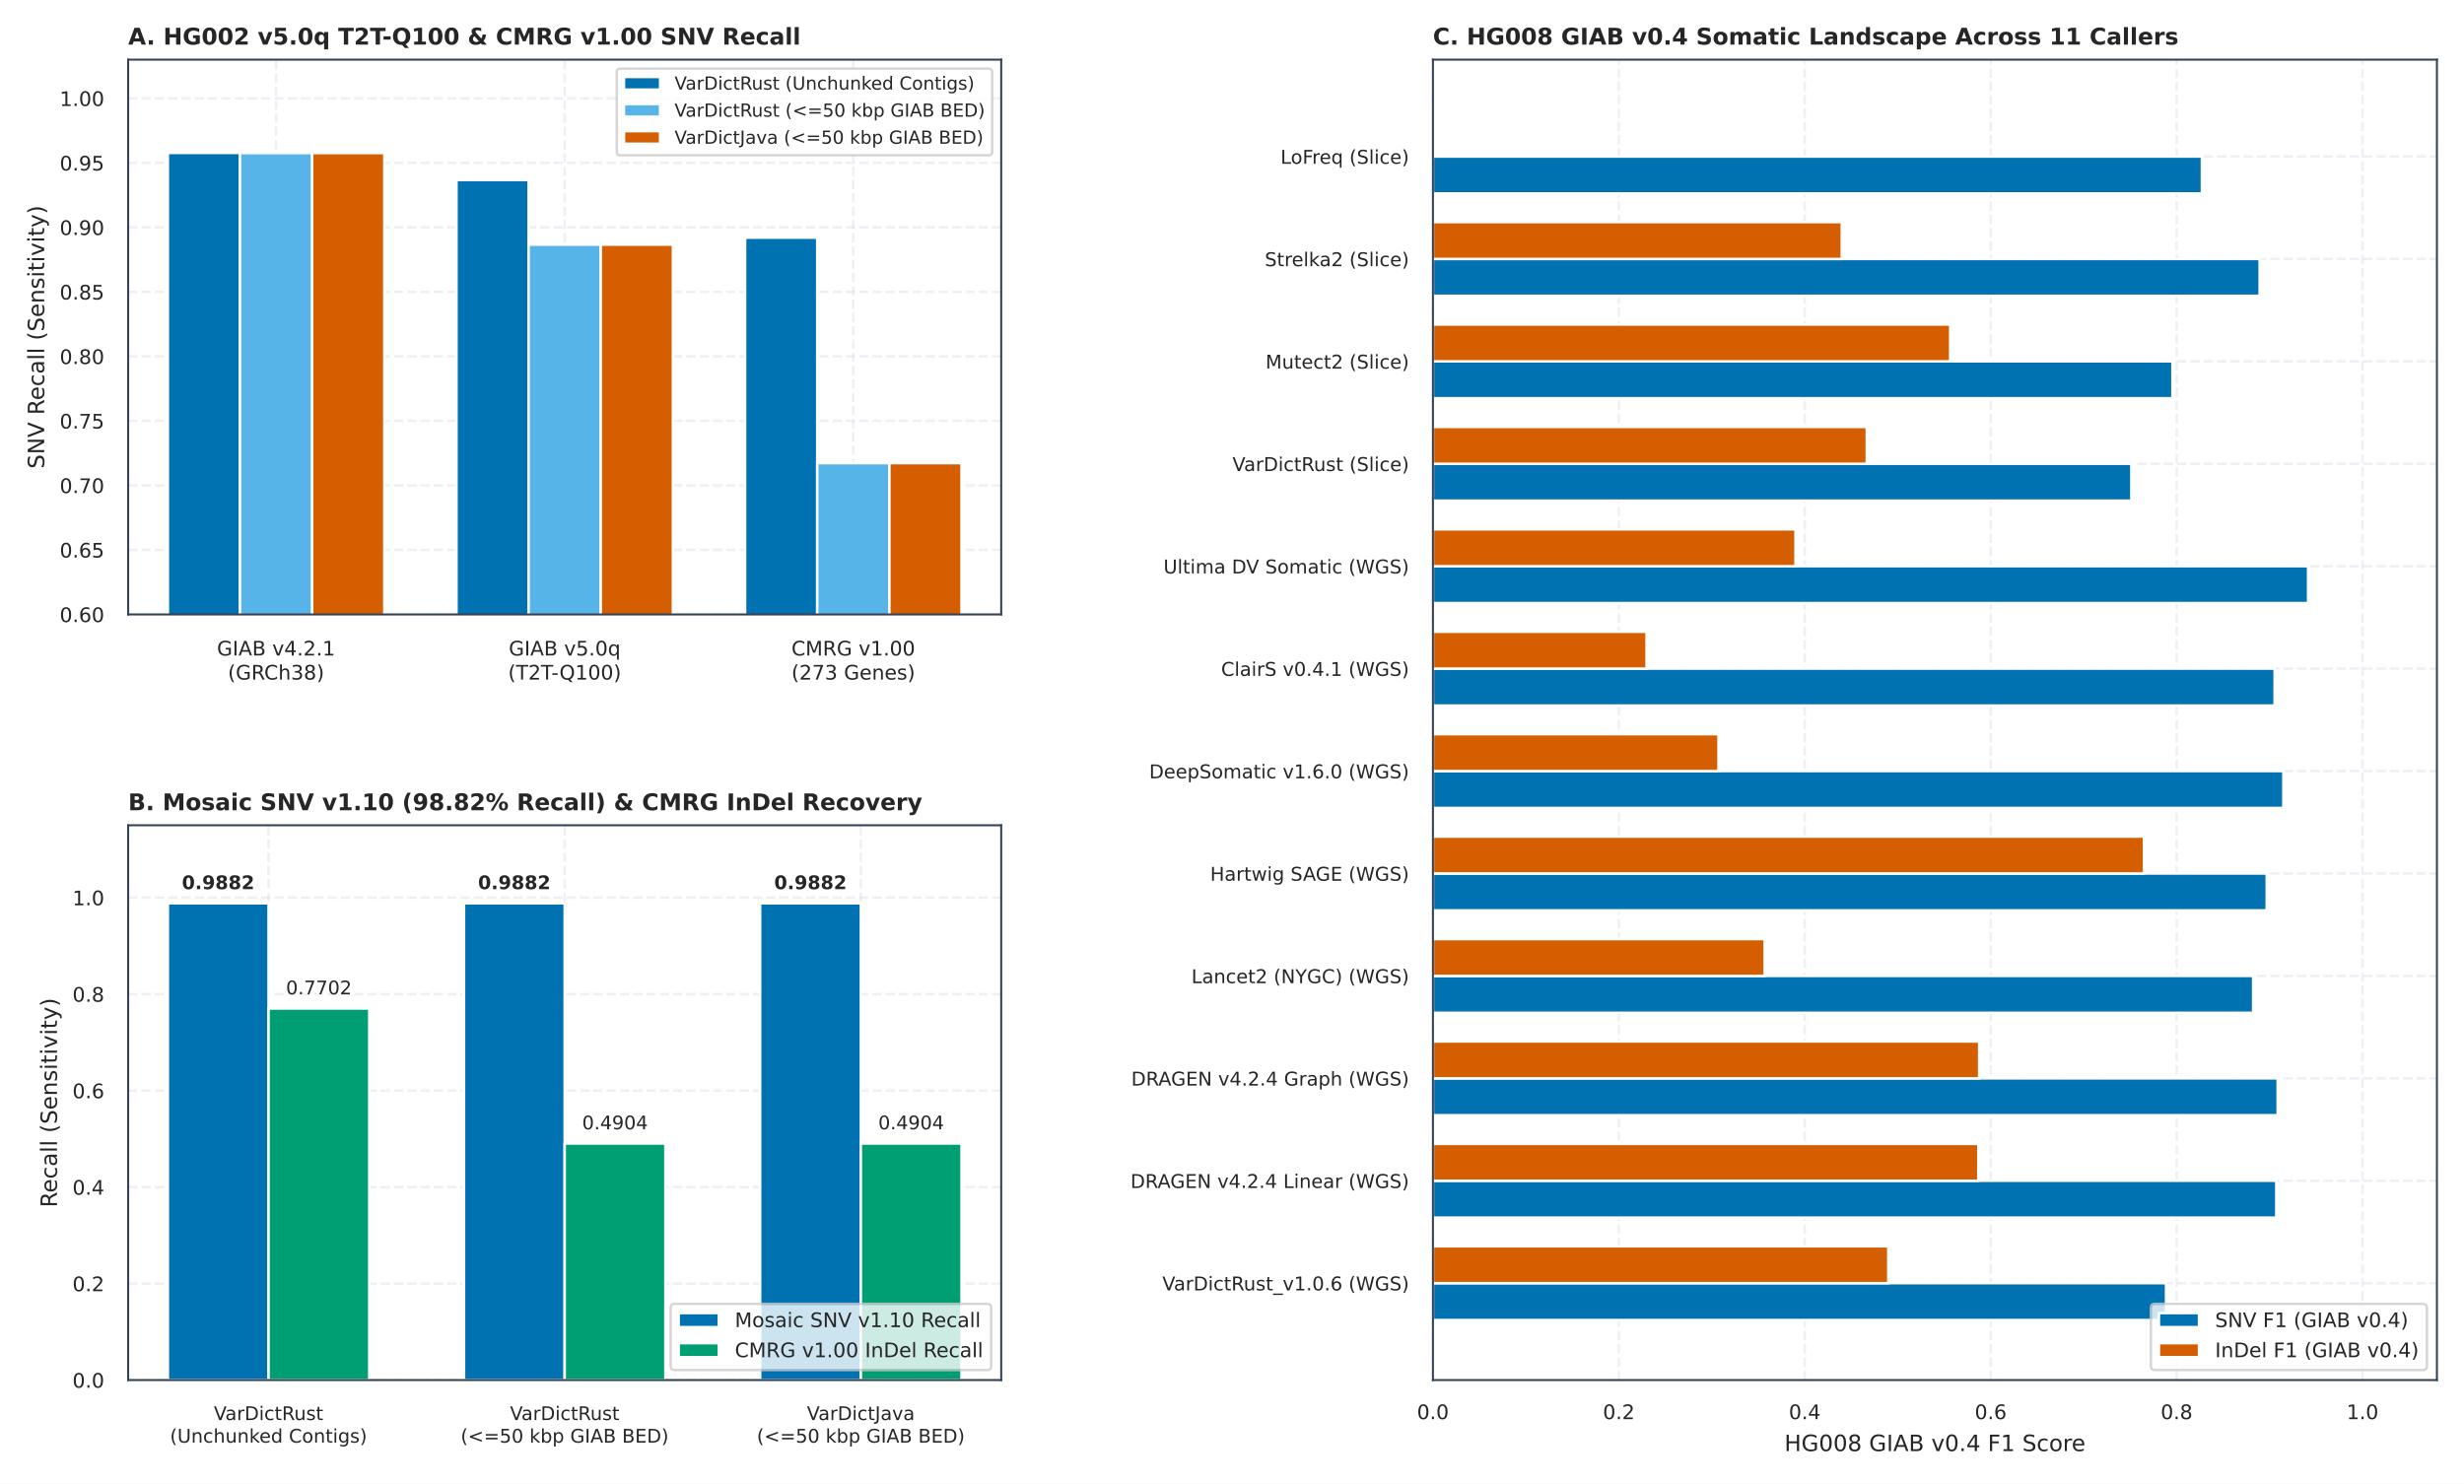
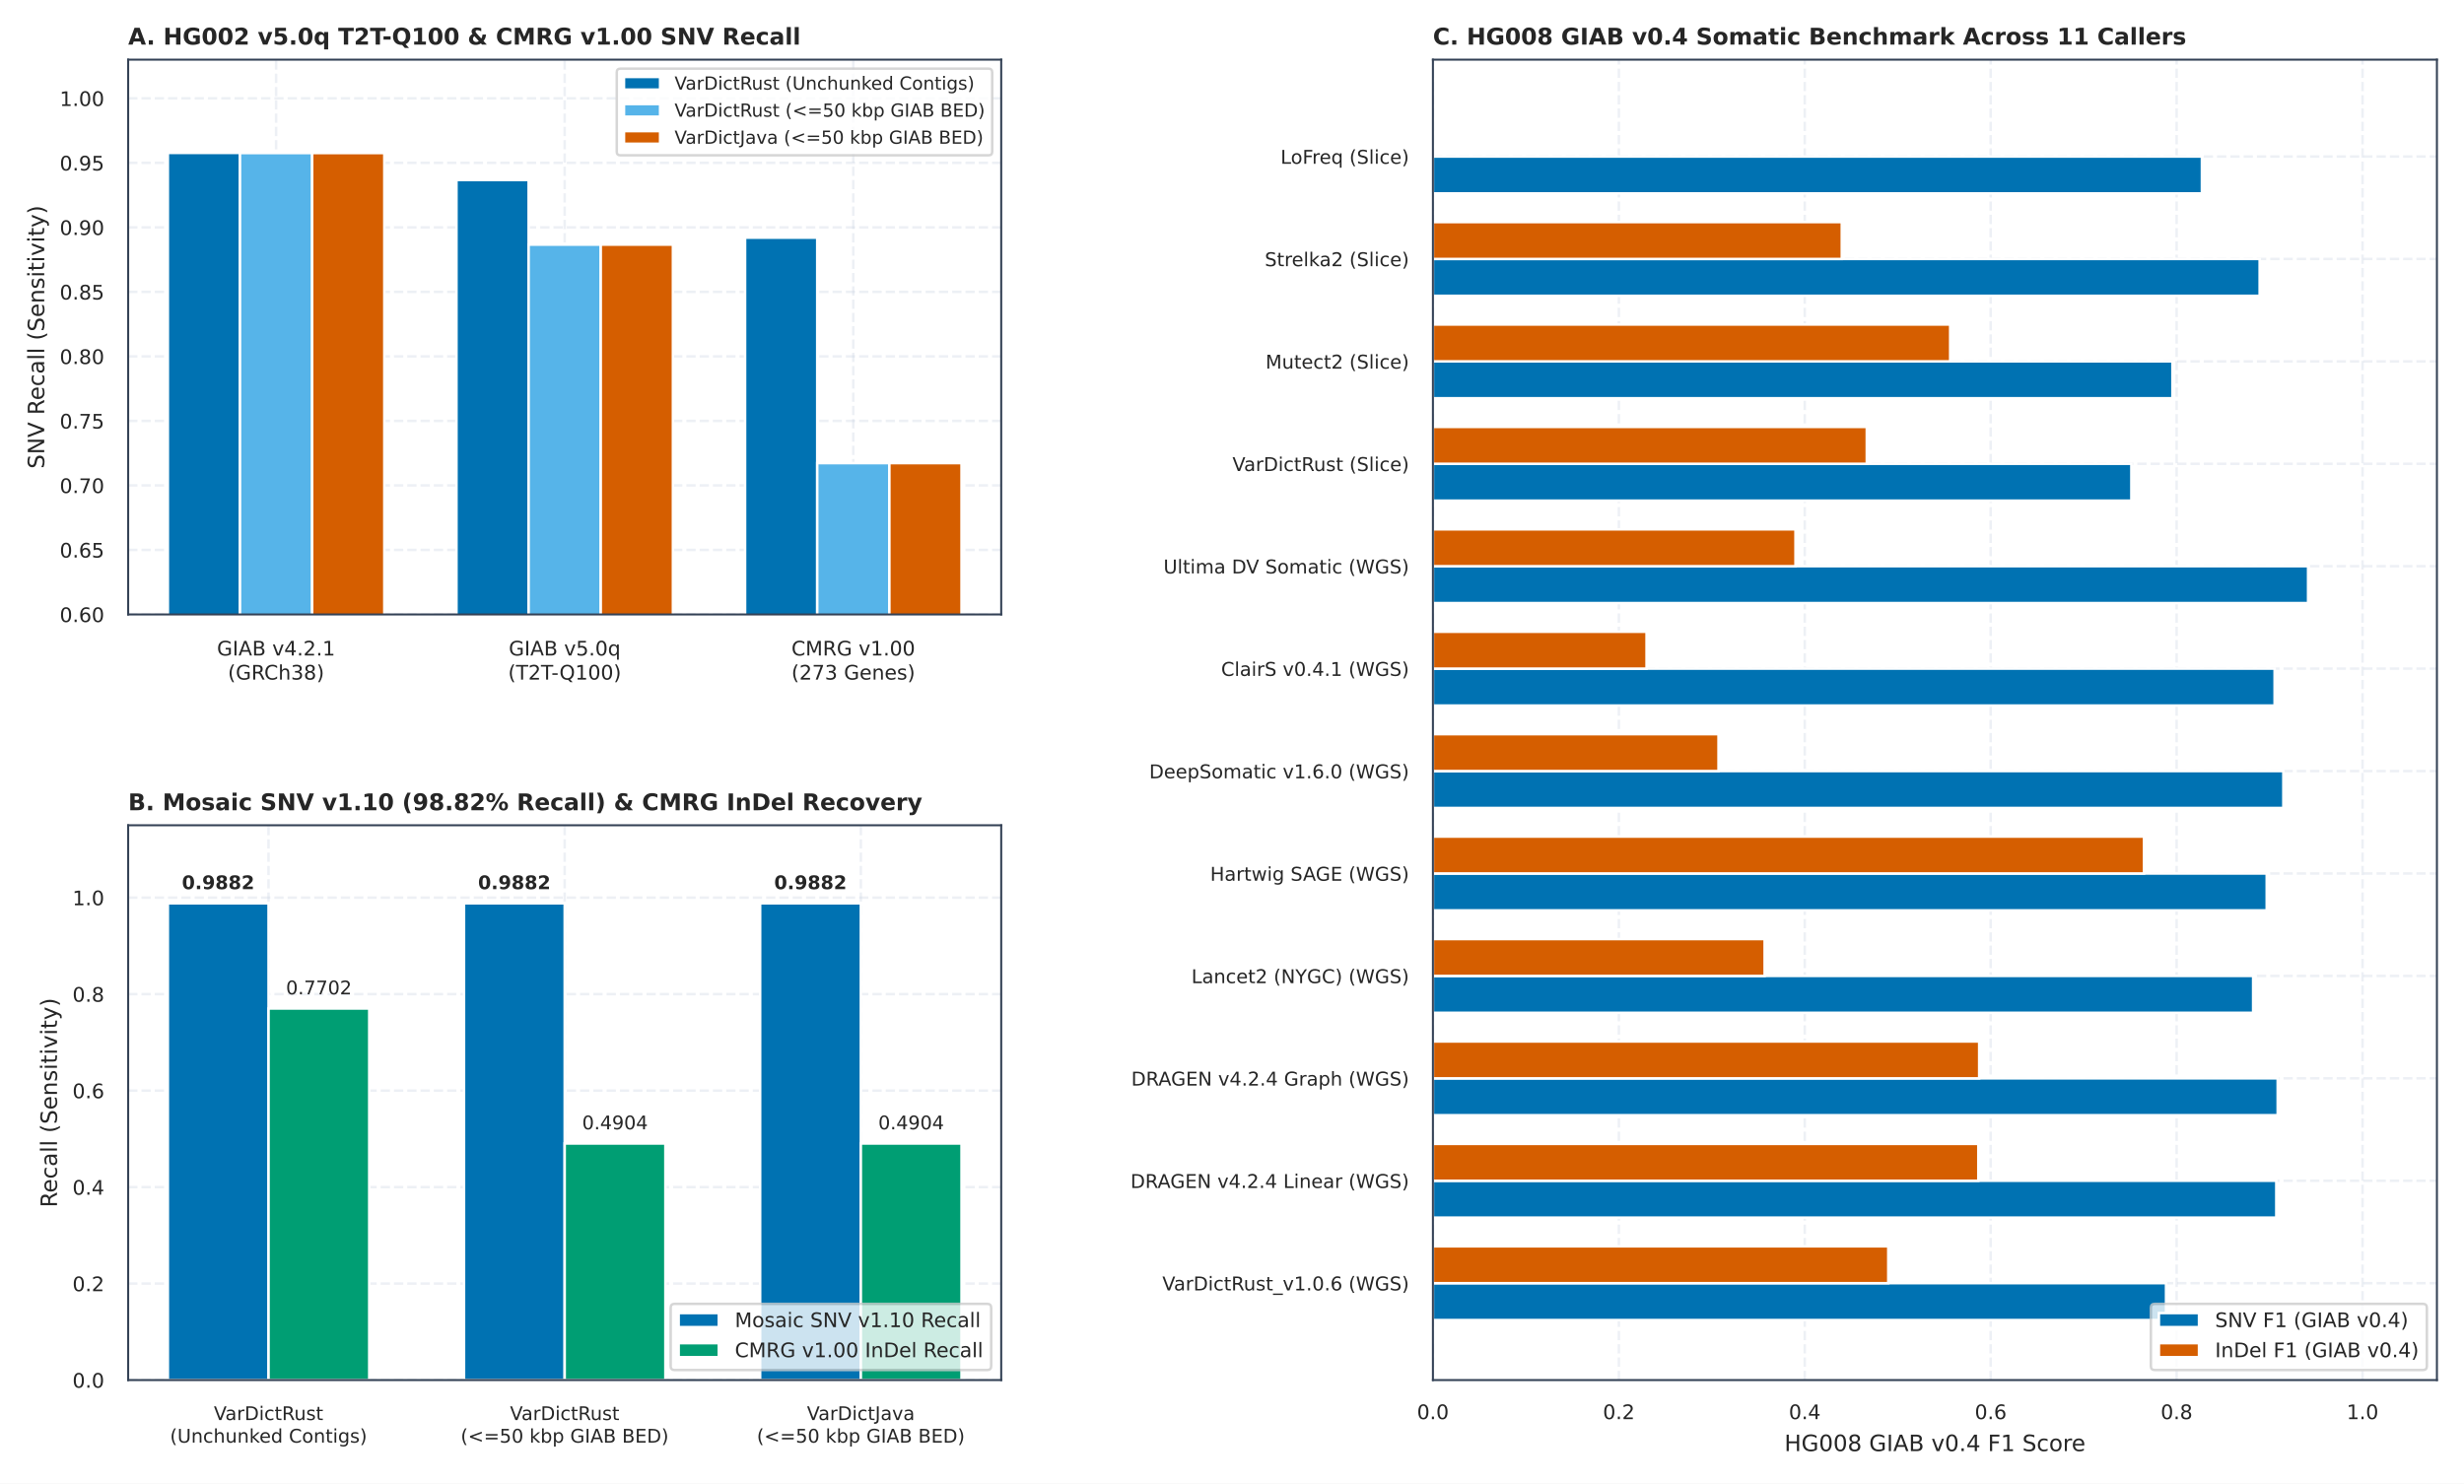
<svg xmlns="http://www.w3.org/2000/svg" width="982.613pt" height="591.771pt" viewBox="0 0 982.613 591.771" version="1.1">
  <defs>
    <style type="text/css">*{stroke-linejoin: round; stroke-linecap: butt}</style>
  </defs>
  <g id="figure_1">
    <g id="patch_1">
      <path d="M 0 591.771  L 982.613 591.771  L 982.613 0  L 0 0  z " style="fill: #ffffff" />
    </g>
    <g id="axes_1">
      <g id="patch_2">
        <path d="M 51.113 245.085  L 399.27 245.085  L 399.27 23.791  L 51.113 23.791  z " style="fill: #ffffff" />
      </g>
      <g id="matplotlib.axis_1">
        <g id="xtick_1">
          <g id="line2d_1">
            <path d="M 110.098 245.085  L 110.098 23.791  " clip-path="url(#p61557fc0b4)" style="fill: none; stroke-dasharray: 3.7,1.6; stroke-dashoffset: 0; stroke: #cbd5e1; stroke-opacity: 0.35" />
          </g>
          <g id="text_1">
            <text style="font-size: 8px; font-family: 'DejaVu Sans'; fill: #262626" transform="translate(86.52215 261.4636)">GIAB v4.2.1</text>
            <text style="font-size: 8px; font-family: 'DejaVu Sans'; fill: #262626" transform="translate(90.87965 271.0658)">(GRCh38)</text>
          </g>
        </g>
        <g id="xtick_2">
          <g id="line2d_2">
            <path d="M 225.191 245.085  L 225.191 23.791  " clip-path="url(#p61557fc0b4)" style="fill: none; stroke-dasharray: 3.7,1.6; stroke-dashoffset: 0; stroke: #cbd5e1; stroke-opacity: 0.35" />
          </g>
          <g id="text_2">
            <text style="font-size: 8px; font-family: 'DejaVu Sans'; fill: #262626" transform="translate(202.8921 261.4636)">GIAB v5.0q</text>
            <text style="font-size: 8px; font-family: 'DejaVu Sans'; fill: #262626" transform="translate(202.6327 271.0651)">(T2T-Q100)</text>
          </g>
        </g>
        <g id="xtick_3">
          <g id="line2d_3">
            <path d="M 340.285 245.085  L 340.285 23.791  " clip-path="url(#p61557fc0b4)" style="fill: none; stroke-dasharray: 3.7,1.6; stroke-dashoffset: 0; stroke: #cbd5e1; stroke-opacity: 0.35" />
          </g>
          <g id="text_3">
            <text style="font-size: 8px; font-family: 'DejaVu Sans'; fill: #262626" transform="translate(315.6164 261.4636)">CMRG v1.00</text>
            <text style="font-size: 8px; font-family: 'DejaVu Sans'; fill: #262626" transform="translate(315.6164 271.0651)">(273 Genes)</text>
          </g>
        </g>
      </g>
      <g id="matplotlib.axis_2">
        <g id="ytick_1">
          <g id="line2d_4">
            <path d="M 51.113 245.085  L 399.27 245.085  " clip-path="url(#p61557fc0b4)" style="fill: none; stroke-dasharray: 3.7,1.6; stroke-dashoffset: 0; stroke: #cbd5e1; stroke-opacity: 0.35" />
          </g>
          <g id="text_4">
            <text style="font-size: 8px; font-family: 'DejaVu Sans'; text-anchor: end; fill: #262626" x="41.613" y="248.124" transform="rotate(-0 41.6132 248.1237)">0.60</text>
          </g>
        </g>
        <g id="ytick_2">
          <g id="line2d_5">
            <path d="M 51.113 219.353  L 399.27 219.353  " clip-path="url(#p61557fc0b4)" style="fill: none; stroke-dasharray: 3.7,1.6; stroke-dashoffset: 0; stroke: #cbd5e1; stroke-opacity: 0.35" />
          </g>
          <g id="text_5">
            <text style="font-size: 8px; font-family: 'DejaVu Sans'; text-anchor: end; fill: #262626" x="41.613" y="222.392" transform="rotate(-0 41.6132 222.3919)">0.65</text>
          </g>
        </g>
        <g id="ytick_3">
          <g id="line2d_6">
            <path d="M 51.113 193.621  L 399.27 193.621  " clip-path="url(#p61557fc0b4)" style="fill: none; stroke-dasharray: 3.7,1.6; stroke-dashoffset: 0; stroke: #cbd5e1; stroke-opacity: 0.35" />
          </g>
          <g id="text_6">
            <text style="font-size: 8px; font-family: 'DejaVu Sans'; text-anchor: end; fill: #262626" x="41.613" y="196.66" transform="rotate(-0 41.6132 196.66)">0.70</text>
          </g>
        </g>
        <g id="ytick_4">
          <g id="line2d_7">
            <path d="M 51.113 167.889  L 399.27 167.889  " clip-path="url(#p61557fc0b4)" style="fill: none; stroke-dasharray: 3.7,1.6; stroke-dashoffset: 0; stroke: #cbd5e1; stroke-opacity: 0.35" />
          </g>
          <g id="text_7">
            <text style="font-size: 8px; font-family: 'DejaVu Sans'; text-anchor: end; fill: #262626" x="41.613" y="170.928" transform="rotate(-0 41.6132 170.9281)">0.75</text>
          </g>
        </g>
        <g id="ytick_5">
          <g id="line2d_8">
            <path d="M 51.113 142.157  L 399.27 142.157  " clip-path="url(#p61557fc0b4)" style="fill: none; stroke-dasharray: 3.7,1.6; stroke-dashoffset: 0; stroke: #cbd5e1; stroke-opacity: 0.35" />
          </g>
          <g id="text_8">
            <text style="font-size: 8px; font-family: 'DejaVu Sans'; text-anchor: end; fill: #262626" x="41.613" y="145.196" transform="rotate(-0 41.6132 145.1962)">0.80</text>
          </g>
        </g>
        <g id="ytick_6">
          <g id="line2d_9">
            <path d="M 51.113 116.425  L 399.27 116.425  " clip-path="url(#p61557fc0b4)" style="fill: none; stroke-dasharray: 3.7,1.6; stroke-dashoffset: 0; stroke: #cbd5e1; stroke-opacity: 0.35" />
          </g>
          <g id="text_9">
            <text style="font-size: 8px; font-family: 'DejaVu Sans'; text-anchor: end; fill: #262626" x="41.613" y="119.464" transform="rotate(-0 41.6132 119.4644)">0.85</text>
          </g>
        </g>
        <g id="ytick_7">
          <g id="line2d_10">
            <path d="M 51.113 90.693  L 399.27 90.693  " clip-path="url(#p61557fc0b4)" style="fill: none; stroke-dasharray: 3.7,1.6; stroke-dashoffset: 0; stroke: #cbd5e1; stroke-opacity: 0.35" />
          </g>
          <g id="text_10">
            <text style="font-size: 8px; font-family: 'DejaVu Sans'; text-anchor: end; fill: #262626" x="41.613" y="93.732" transform="rotate(-0 41.6132 93.7325)">0.90</text>
          </g>
        </g>
        <g id="ytick_8">
          <g id="line2d_11">
            <path d="M 51.113 64.962  L 399.27 64.962  " clip-path="url(#p61557fc0b4)" style="fill: none; stroke-dasharray: 3.7,1.6; stroke-dashoffset: 0; stroke: #cbd5e1; stroke-opacity: 0.35" />
          </g>
          <g id="text_11">
            <text style="font-size: 8px; font-family: 'DejaVu Sans'; text-anchor: end; fill: #262626" x="41.613" y="68.001" transform="rotate(-0 41.6132 68.00062)">0.95</text>
          </g>
        </g>
        <g id="ytick_9">
          <g id="line2d_12">
            <path d="M 51.113 39.23  L 399.27 39.23  " clip-path="url(#p61557fc0b4)" style="fill: none; stroke-dasharray: 3.7,1.6; stroke-dashoffset: 0; stroke: #cbd5e1; stroke-opacity: 0.35" />
          </g>
          <g id="text_12">
            <text style="font-size: 8px; font-family: 'DejaVu Sans'; text-anchor: end; fill: #262626" x="41.613" y="42.269" transform="rotate(-0 41.6132 42.26875)">1.00</text>
          </g>
        </g>
        <g id="text_13">
          <text style="font-size: 9px; font-family: 'DejaVu Sans'; text-anchor: middle; fill: #262626" x="17.639" y="134.438" transform="rotate(-90 17.63859 134.4376)">SNV Recall (Sensitivity)</text>
        </g>
      </g>
      <g id="patch_3">
        <path d="M 66.939 553.867  L 95.712 553.867  L 95.712 60.999  L 66.939 60.999  z " clip-path="url(#p61557fc0b4)" style="fill: #0072b2; stroke: #ffffff; stroke-linejoin: miter" />
      </g>
      <g id="patch_4">
        <path d="M 182.032 553.867  L 210.805 553.867  L 210.805 71.806  L 182.032 71.806  z " clip-path="url(#p61557fc0b4)" style="fill: #0072b2; stroke: #ffffff; stroke-linejoin: miter" />
      </g>
      <g id="patch_5">
        <path d="M 297.125 553.867  L 325.898 553.867  L 325.898 94.811  L 297.125 94.811  z " clip-path="url(#p61557fc0b4)" style="fill: #0072b2; stroke: #ffffff; stroke-linejoin: miter" />
      </g>
      <g id="patch_6">
        <path d="M 95.712 553.867  L 124.485 553.867  L 124.485 61.05  L 95.712 61.05  z " clip-path="url(#p61557fc0b4)" style="fill: #56b4e9; stroke: #ffffff; stroke-linejoin: miter" />
      </g>
      <g id="patch_7">
        <path d="M 210.805 553.867  L 239.578 553.867  L 239.578 97.59  L 210.805 97.59  z " clip-path="url(#p61557fc0b4)" style="fill: #56b4e9; stroke: #ffffff; stroke-linejoin: miter" />
      </g>
      <g id="patch_8">
        <path d="M 325.898 553.867  L 354.671 553.867  L 354.671 184.718  L 325.898 184.718  z " clip-path="url(#p61557fc0b4)" style="fill: #56b4e9; stroke: #ffffff; stroke-linejoin: miter" />
      </g>
      <g id="patch_9">
        <path d="M 124.485 553.867  L 153.258 553.867  L 153.258 61.05  L 124.485 61.05  z " clip-path="url(#p61557fc0b4)" style="fill: #d55e00; stroke: #ffffff; stroke-linejoin: miter" />
      </g>
      <g id="patch_10">
        <path d="M 239.578 553.867  L 268.351 553.867  L 268.351 97.59  L 239.578 97.59  z " clip-path="url(#p61557fc0b4)" style="fill: #d55e00; stroke: #ffffff; stroke-linejoin: miter" />
      </g>
      <g id="patch_11">
        <path d="M 354.671 553.867  L 383.444 553.867  L 383.444 184.718  L 354.671 184.718  z " clip-path="url(#p61557fc0b4)" style="fill: #d55e00; stroke: #ffffff; stroke-linejoin: miter" />
      </g>
      <g id="patch_12">
        <path d="M 51.113 245.085  L 51.113 23.791  " style="fill: none; stroke: #334155; stroke-width: 0.8; stroke-linejoin: miter; stroke-linecap: square" />
      </g>
      <g id="patch_13">
        <path d="M 399.27 245.085  L 399.27 23.791  " style="fill: none; stroke: #334155; stroke-width: 0.8; stroke-linejoin: miter; stroke-linecap: square" />
      </g>
      <g id="patch_14">
        <path d="M 51.113 245.085  L 399.27 245.085  " style="fill: none; stroke: #334155; stroke-width: 0.8; stroke-linejoin: miter; stroke-linecap: square" />
      </g>
      <g id="patch_15">
        <path d="M 51.113 23.791  L 399.27 23.791  " style="fill: none; stroke: #334155; stroke-width: 0.8; stroke-linejoin: miter; stroke-linecap: square" />
      </g>
      <g id="text_14">
        <text style="font-weight: 700; font-size: 9.2px; font-family: 'DejaVu Sans'; text-anchor: start; fill: #262626" x="51.113" y="17.791" transform="rotate(-0 51.1132 17.79056)">A. HG002 v5.0q T2T-Q100 &amp; CMRG v1.00 SNV Recall</text>
      </g>
      <g id="legend_1">
        <g id="patch_16">
          <path d="M 247.397 61.952  L 394.23 61.952  Q 395.67 61.952 395.67 60.512  L 395.67 28.831  Q 395.67 27.391 394.23 27.391  L 247.397 27.391  Q 245.957 27.391 245.957 28.831  L 245.957 60.512  Q 245.957 61.952 247.397 61.952  z " style="fill: #ffffff; opacity: 0.8; stroke: #cccccc; stroke-linejoin: miter" />
        </g>
        <g id="patch_17">
          <path d="M 248.837 35.741  L 263.237 35.741  L 263.237 30.701  L 248.837 30.701  z " style="fill: #0072b2; stroke: #ffffff; stroke-linejoin: miter" />
        </g>
        <g id="text_15">
          <text style="font-size: 7.2px; font-family: 'DejaVu Sans'; text-anchor: start; fill: #262626" x="268.997" y="35.741" transform="rotate(-0 268.997 35.74144)">VarDictRust (Unchunked Contigs)</text>
        </g>
        <g id="patch_18">
          <path d="M 248.837 46.542  L 263.237 46.542  L 263.237 41.502  L 248.837 41.502  z " style="fill: #56b4e9; stroke: #ffffff; stroke-linejoin: miter" />
        </g>
        <g id="text_16">
          <text style="font-size: 7.2px; font-family: 'DejaVu Sans'; text-anchor: start; fill: #262626" x="268.997" y="46.542" transform="rotate(-0 268.997 46.542)">VarDictRust (&lt;=50 kbp GIAB BED)</text>
        </g>
        <g id="patch_19">
          <path d="M 248.837 57.343  L 263.237 57.343  L 263.237 52.303  L 248.837 52.303  z " style="fill: #d55e00; stroke: #ffffff; stroke-linejoin: miter" />
        </g>
        <g id="text_17">
          <text style="font-size: 7.2px; font-family: 'DejaVu Sans'; text-anchor: start; fill: #262626" x="268.997" y="57.343" transform="rotate(-0 268.997 57.34256)">VarDictJava (&lt;=50 kbp GIAB BED)</text>
        </g>
      </g>
    </g>
    <g id="axes_2">
      <g id="patch_20">
        <path d="M 51.113 550.471  L 399.27 550.471  L 399.27 329.176  L 51.113 329.176  z " style="fill: #ffffff" />
      </g>
      <g id="matplotlib.axis_3">
        <g id="xtick_4">
          <g id="line2d_13">
            <path d="M 107.092 550.471  L 107.092 329.176  " clip-path="url(#p5548096364)" style="fill: none; stroke-dasharray: 3.7,1.6; stroke-dashoffset: 0; stroke: #cbd5e1; stroke-opacity: 0.35" />
          </g>
          <g id="text_18">
            <text style="font-size: 7.5px; font-family: 'DejaVu Sans'; fill: #262626" transform="translate(85.27955 566.4201)">VarDictRust</text>
            <text style="font-size: 7.5px; font-family: 'DejaVu Sans'; fill: #262626" transform="translate(67.79986 575.4222)">(Unchunked Contigs)</text>
          </g>
        </g>
        <g id="xtick_5">
          <g id="line2d_14">
            <path d="M 225.191 550.471  L 225.191 329.176  " clip-path="url(#p5548096364)" style="fill: none; stroke-dasharray: 3.7,1.6; stroke-dashoffset: 0; stroke: #cbd5e1; stroke-opacity: 0.35" />
          </g>
          <g id="text_19">
            <text style="font-size: 7.5px; font-family: 'DejaVu Sans'; fill: #262626" transform="translate(203.3788 566.4201)">VarDictRust</text>
            <text style="font-size: 7.5px; font-family: 'DejaVu Sans'; fill: #262626" transform="translate(183.7206 575.4222)">(&lt;=50 kbp GIAB BED)</text>
          </g>
        </g>
        <g id="xtick_6">
          <g id="line2d_15">
            <path d="M 343.291 550.471  L 343.291 329.176  " clip-path="url(#p5548096364)" style="fill: none; stroke-dasharray: 3.7,1.6; stroke-dashoffset: 0; stroke: #cbd5e1; stroke-opacity: 0.35" />
          </g>
          <g id="text_20">
            <text style="font-size: 7.5px; font-family: 'DejaVu Sans'; fill: #262626" transform="translate(321.7938 566.4201)">VarDictJava</text>
            <text style="font-size: 7.5px; font-family: 'DejaVu Sans'; fill: #262626" transform="translate(301.8198 575.4222)">(&lt;=50 kbp GIAB BED)</text>
          </g>
        </g>
      </g>
      <g id="matplotlib.axis_4">
        <g id="ytick_10">
          <g id="line2d_16">
            <path d="M 51.113 550.471  L 399.27 550.471  " clip-path="url(#p5548096364)" style="fill: none; stroke-dasharray: 3.7,1.6; stroke-dashoffset: 0; stroke: #cbd5e1; stroke-opacity: 0.35" />
          </g>
          <g id="text_21">
            <text style="font-size: 8px; font-family: 'DejaVu Sans'; text-anchor: end; fill: #262626" x="41.613" y="553.51" transform="rotate(-0 41.6132 553.5096)">0.0</text>
          </g>
        </g>
        <g id="ytick_11">
          <g id="line2d_17">
            <path d="M 51.113 511.985  L 399.27 511.985  " clip-path="url(#p5548096364)" style="fill: none; stroke-dasharray: 3.7,1.6; stroke-dashoffset: 0; stroke: #cbd5e1; stroke-opacity: 0.35" />
          </g>
          <g id="text_22">
            <text style="font-size: 8px; font-family: 'DejaVu Sans'; text-anchor: end; fill: #262626" x="41.613" y="515.024" transform="rotate(-0 41.6132 515.0237)">0.2</text>
          </g>
        </g>
        <g id="ytick_12">
          <g id="line2d_18">
            <path d="M 51.113 473.499  L 399.27 473.499  " clip-path="url(#p5548096364)" style="fill: none; stroke-dasharray: 3.7,1.6; stroke-dashoffset: 0; stroke: #cbd5e1; stroke-opacity: 0.35" />
          </g>
          <g id="text_23">
            <text style="font-size: 8px; font-family: 'DejaVu Sans'; text-anchor: end; fill: #262626" x="41.613" y="476.538" transform="rotate(-0 41.6132 476.5378)">0.4</text>
          </g>
        </g>
        <g id="ytick_13">
          <g id="line2d_19">
            <path d="M 51.113 435.013  L 399.27 435.013  " clip-path="url(#p5548096364)" style="fill: none; stroke-dasharray: 3.7,1.6; stroke-dashoffset: 0; stroke: #cbd5e1; stroke-opacity: 0.35" />
          </g>
          <g id="text_24">
            <text style="font-size: 8px; font-family: 'DejaVu Sans'; text-anchor: end; fill: #262626" x="41.613" y="438.052" transform="rotate(-0 41.6132 438.0518)">0.6</text>
          </g>
        </g>
        <g id="ytick_14">
          <g id="line2d_20">
            <path d="M 51.113 396.527  L 399.27 396.527  " clip-path="url(#p5548096364)" style="fill: none; stroke-dasharray: 3.7,1.6; stroke-dashoffset: 0; stroke: #cbd5e1; stroke-opacity: 0.35" />
          </g>
          <g id="text_25">
            <text style="font-size: 8px; font-family: 'DejaVu Sans'; text-anchor: end; fill: #262626" x="41.613" y="399.566" transform="rotate(-0 41.6132 399.5659)">0.8</text>
          </g>
        </g>
        <g id="ytick_15">
          <g id="line2d_21">
            <path d="M 51.113 358.041  L 399.27 358.041  " clip-path="url(#p5548096364)" style="fill: none; stroke-dasharray: 3.7,1.6; stroke-dashoffset: 0; stroke: #cbd5e1; stroke-opacity: 0.35" />
          </g>
          <g id="text_26">
            <text style="font-size: 8px; font-family: 'DejaVu Sans'; text-anchor: end; fill: #262626" x="41.613" y="361.08" transform="rotate(-0 41.6132 361.08)">1.0</text>
          </g>
        </g>
        <g id="text_27">
          <text style="font-size: 9px; font-family: 'DejaVu Sans'; text-anchor: middle; fill: #262626" x="22.729" y="439.824" transform="rotate(-90 22.72859 439.8235)">Recall (Sensitivity)</text>
        </g>
      </g>
      <g id="patch_21">
        <path d="M 66.939 550.471  L 107.092 550.471  L 107.092 360.312  L 66.939 360.312  z " clip-path="url(#p5548096364)" style="fill: #0072b2; stroke: #ffffff; stroke-linejoin: miter" />
      </g>
      <g id="patch_22">
        <path d="M 185.038 550.471  L 225.191 550.471  L 225.191 360.312  L 185.038 360.312  z " clip-path="url(#p5548096364)" style="fill: #0072b2; stroke: #ffffff; stroke-linejoin: miter" />
      </g>
      <g id="patch_23">
        <path d="M 303.137 550.471  L 343.291 550.471  L 343.291 360.312  L 303.137 360.312  z " clip-path="url(#p5548096364)" style="fill: #0072b2; stroke: #ffffff; stroke-linejoin: miter" />
      </g>
      <g id="patch_24">
        <path d="M 107.092 550.471  L 147.246 550.471  L 147.246 402.261  L 107.092 402.261  z " clip-path="url(#p5548096364)" style="fill: #009e73; stroke: #ffffff; stroke-linejoin: miter" />
      </g>
      <g id="patch_25">
        <path d="M 225.191 550.471  L 265.345 550.471  L 265.345 456.103  L 225.191 456.103  z " clip-path="url(#p5548096364)" style="fill: #009e73; stroke: #ffffff; stroke-linejoin: miter" />
      </g>
      <g id="patch_26">
        <path d="M 343.291 550.471  L 383.444 550.471  L 383.444 456.103  L 343.291 456.103  z " clip-path="url(#p5548096364)" style="fill: #009e73; stroke: #ffffff; stroke-linejoin: miter" />
      </g>
      <g id="patch_27">
        <path d="M 51.113 550.471  L 51.113 329.176  " style="fill: none; stroke: #334155; stroke-width: 0.8; stroke-linejoin: miter; stroke-linecap: square" />
      </g>
      <g id="patch_28">
        <path d="M 399.27 550.471  L 399.27 329.176  " style="fill: none; stroke: #334155; stroke-width: 0.8; stroke-linejoin: miter; stroke-linecap: square" />
      </g>
      <g id="patch_29">
        <path d="M 51.113 550.471  L 399.27 550.471  " style="fill: none; stroke: #334155; stroke-width: 0.8; stroke-linejoin: miter; stroke-linecap: square" />
      </g>
      <g id="patch_30">
        <path d="M 51.113 329.176  L 399.27 329.176  " style="fill: none; stroke: #334155; stroke-width: 0.8; stroke-linejoin: miter; stroke-linecap: square" />
      </g>
      <g id="text_28">
        <text style="font-weight: 700; font-size: 7.5px; font-family: 'DejaVu Sans'; text-anchor: middle; fill: #262626" x="87.015" y="354.661" transform="rotate(-0 87.01537 354.6612)">0.9882</text>
      </g>
      <g id="text_29">
        <text style="font-weight: 700; font-size: 7.5px; font-family: 'DejaVu Sans'; text-anchor: middle; fill: #262626" x="205.115" y="354.661" transform="rotate(-0 205.1146 354.6612)">0.9882</text>
      </g>
      <g id="text_30">
        <text style="font-weight: 700; font-size: 7.5px; font-family: 'DejaVu Sans'; text-anchor: middle; fill: #262626" x="323.214" y="354.661" transform="rotate(-0 323.2138 354.6612)">0.9882</text>
      </g>
      <g id="text_31">
        <text style="font-size: 7.5px; font-family: 'DejaVu Sans'; text-anchor: middle; fill: #262626" x="127.169" y="396.611" transform="rotate(-0 127.1691 396.6109)">0.7702</text>
      </g>
      <g id="text_32">
        <text style="font-size: 7.5px; font-family: 'DejaVu Sans'; text-anchor: middle; fill: #262626" x="245.268" y="450.453" transform="rotate(-0 245.2683 450.4527)">0.4904</text>
      </g>
      <g id="text_33">
        <text style="font-size: 7.5px; font-family: 'DejaVu Sans'; text-anchor: middle; fill: #262626" x="363.368" y="450.453" transform="rotate(-0 363.3676 450.4527)">0.4904</text>
      </g>
      <g id="text_34">
        <text style="font-weight: 700; font-size: 9.2px; font-family: 'DejaVu Sans'; text-anchor: start; fill: #262626" x="51.113" y="323.176" transform="rotate(-0 51.1132 323.1764)">B. Mosaic SNV v1.10 (98.82% Recall) &amp; CMRG InDel Recovery</text>
      </g>
      <g id="legend_2">
        <g id="patch_31">
          <path d="M 269.045 546.471  L 393.67 546.471  Q 395.27 546.471 395.27 544.871  L 395.27 521.669  Q 395.27 520.069 393.67 520.069  L 269.045 520.069  Q 267.445 520.069 267.445 521.669  L 267.445 544.871  Q 267.445 546.471 269.045 546.471  z " style="fill: #ffffff; opacity: 0.8; stroke: #cccccc; stroke-linejoin: miter" />
        </g>
        <g id="patch_32">
          <path d="M 270.645 529.348  L 286.645 529.348  L 286.645 523.748  L 270.645 523.748  z " style="fill: #0072b2; stroke: #ffffff; stroke-linejoin: miter" />
        </g>
        <g id="text_35">
          <text style="font-size: 8px; font-family: 'DejaVu Sans'; text-anchor: start; fill: #262626" x="293.045" y="529.348" transform="rotate(-0 293.0448 529.3481)">Mosaic SNV v1.10 Recall</text>
        </g>
        <g id="patch_33">
          <path d="M 270.645 541.349  L 286.645 541.349  L 286.645 535.749  L 270.645 535.749  z " style="fill: #009e73; stroke: #ffffff; stroke-linejoin: miter" />
        </g>
        <g id="text_36">
          <text style="font-size: 8px; font-family: 'DejaVu Sans'; text-anchor: start; fill: #262626" x="293.045" y="541.349" transform="rotate(-0 293.0448 541.3487)">CMRG v1.00 InDel Recall</text>
        </g>
      </g>
    </g>
    <g id="axes_3">
      <g id="patch_34">
        <path d="M 571.433 550.471  L 971.813 550.471  L 971.813 23.791  L 571.433 23.791  z " style="fill: #ffffff" />
      </g>
      <g id="matplotlib.axis_5">
        <g id="xtick_7">
          <g id="line2d_22">
            <path d="M 571.433 550.471  L 571.433 23.791  " clip-path="url(#p8d92a7b47f)" style="fill: none; stroke-dasharray: 3.7,1.6; stroke-dashoffset: 0; stroke: #cbd5e1; stroke-opacity: 0.35" />
          </g>
          <g id="text_37">
            <text style="font-size: 8px; font-family: 'DejaVu Sans'; text-anchor: middle; fill: #262626" x="571.433" y="566.049" transform="rotate(-0 571.4332 566.0487)">0.0</text>
          </g>
        </g>
        <g id="xtick_8">
          <g id="line2d_23">
            <path d="M 645.578 550.471  L 645.578 23.791  " clip-path="url(#p8d92a7b47f)" style="fill: none; stroke-dasharray: 3.7,1.6; stroke-dashoffset: 0; stroke: #cbd5e1; stroke-opacity: 0.35" />
          </g>
          <g id="text_38">
            <text style="font-size: 8px; font-family: 'DejaVu Sans'; text-anchor: middle; fill: #262626" x="645.578" y="566.049" transform="rotate(-0 645.5776 566.0487)">0.2</text>
          </g>
        </g>
        <g id="xtick_9">
          <g id="line2d_24">
            <path d="M 719.722 550.471  L 719.722 23.791  " clip-path="url(#p8d92a7b47f)" style="fill: none; stroke-dasharray: 3.7,1.6; stroke-dashoffset: 0; stroke: #cbd5e1; stroke-opacity: 0.35" />
          </g>
          <g id="text_39">
            <text style="font-size: 8px; font-family: 'DejaVu Sans'; text-anchor: middle; fill: #262626" x="719.722" y="566.049" transform="rotate(-0 719.7221 566.0487)">0.4</text>
          </g>
        </g>
        <g id="xtick_10">
          <g id="line2d_25">
            <path d="M 793.867 550.471  L 793.867 23.791  " clip-path="url(#p8d92a7b47f)" style="fill: none; stroke-dasharray: 3.7,1.6; stroke-dashoffset: 0; stroke: #cbd5e1; stroke-opacity: 0.35" />
          </g>
          <g id="text_40">
            <text style="font-size: 8px; font-family: 'DejaVu Sans'; text-anchor: middle; fill: #262626" x="793.867" y="566.049" transform="rotate(-0 793.8665 566.0487)">0.6</text>
          </g>
        </g>
        <g id="xtick_11">
          <g id="line2d_26">
            <path d="M 868.011 550.471  L 868.011 23.791  " clip-path="url(#p8d92a7b47f)" style="fill: none; stroke-dasharray: 3.7,1.6; stroke-dashoffset: 0; stroke: #cbd5e1; stroke-opacity: 0.35" />
          </g>
          <g id="text_41">
            <text style="font-size: 8px; font-family: 'DejaVu Sans'; text-anchor: middle; fill: #262626" x="868.011" y="566.049" transform="rotate(-0 868.011 566.0487)">0.8</text>
          </g>
        </g>
        <g id="xtick_12">
          <g id="line2d_27">
            <path d="M 942.155 550.471  L 942.155 23.791  " clip-path="url(#p8d92a7b47f)" style="fill: none; stroke-dasharray: 3.7,1.6; stroke-dashoffset: 0; stroke: #cbd5e1; stroke-opacity: 0.35" />
          </g>
          <g id="text_42">
            <text style="font-size: 8px; font-family: 'DejaVu Sans'; text-anchor: middle; fill: #262626" x="942.155" y="566.049" transform="rotate(-0 942.1554 566.0487)">1.0</text>
          </g>
        </g>
        <g id="text_43">
          <text style="font-size: 9px; font-family: 'DejaVu Sans'; text-anchor: middle; fill: #262626" x="771.623" y="578.808" transform="rotate(-0 771.6232 578.8085)">HG008 GIAB v0.4 F1 Score</text>
        </g>
      </g>
      <g id="matplotlib.axis_6">
        <g id="ytick_16">
          <g id="line2d_28">
            <path d="M 571.433 511.823  L 971.813 511.823  " clip-path="url(#p8d92a7b47f)" style="fill: none; stroke-dasharray: 3.7,1.6; stroke-dashoffset: 0; stroke: #cbd5e1; stroke-opacity: 0.35" />
          </g>
          <g id="text_44">
            <text style="font-size: 7.6px; font-family: 'DejaVu Sans'; text-anchor: end; fill: #262626" x="561.933" y="514.711" transform="rotate(-0 561.9332 514.7108)">VarDictRust_v1.0.6 (WGS)</text>
          </g>
        </g>
        <g id="ytick_17">
          <g id="line2d_29">
            <path d="M 571.433 470.97  L 971.813 470.97  " clip-path="url(#p8d92a7b47f)" style="fill: none; stroke-dasharray: 3.7,1.6; stroke-dashoffset: 0; stroke: #cbd5e1; stroke-opacity: 0.35" />
          </g>
          <g id="text_45">
            <text style="font-size: 7.6px; font-family: 'DejaVu Sans'; text-anchor: end; fill: #262626" x="561.933" y="473.858" transform="rotate(-0 561.9332 473.8576)">DRAGEN v4.2.4 Linear (WGS)</text>
          </g>
        </g>
        <g id="ytick_18">
          <g id="line2d_30">
            <path d="M 571.433 430.117  L 971.813 430.117  " clip-path="url(#p8d92a7b47f)" style="fill: none; stroke-dasharray: 3.7,1.6; stroke-dashoffset: 0; stroke: #cbd5e1; stroke-opacity: 0.35" />
          </g>
          <g id="text_46">
            <text style="font-size: 7.6px; font-family: 'DejaVu Sans'; text-anchor: end; fill: #262626" x="561.933" y="433.004" transform="rotate(-0 561.9332 433.0043)">DRAGEN v4.2.4 Graph (WGS)</text>
          </g>
        </g>
        <g id="ytick_19">
          <g id="line2d_31">
            <path d="M 571.433 389.264  L 971.813 389.264  " clip-path="url(#p8d92a7b47f)" style="fill: none; stroke-dasharray: 3.7,1.6; stroke-dashoffset: 0; stroke: #cbd5e1; stroke-opacity: 0.35" />
          </g>
          <g id="text_47">
            <text style="font-size: 7.6px; font-family: 'DejaVu Sans'; text-anchor: end; fill: #262626" x="561.933" y="392.151" transform="rotate(-0 561.9332 392.1508)">Lancet2 (NYGC) (WGS)</text>
          </g>
        </g>
        <g id="ytick_20">
          <g id="line2d_32">
            <path d="M 571.433 348.41  L 971.813 348.41  " clip-path="url(#p8d92a7b47f)" style="fill: none; stroke-dasharray: 3.7,1.6; stroke-dashoffset: 0; stroke: #cbd5e1; stroke-opacity: 0.35" />
          </g>
          <g id="text_48">
            <text style="font-size: 7.6px; font-family: 'DejaVu Sans'; text-anchor: end; fill: #262626" x="561.933" y="351.298" transform="rotate(-0 561.9332 351.2978)">Hartwig SAGE (WGS)</text>
          </g>
        </g>
        <g id="ytick_21">
          <g id="line2d_33">
            <path d="M 571.433 307.557  L 971.813 307.557  " clip-path="url(#p8d92a7b47f)" style="fill: none; stroke-dasharray: 3.7,1.6; stroke-dashoffset: 0; stroke: #cbd5e1; stroke-opacity: 0.35" />
          </g>
          <g id="text_49">
            <text style="font-size: 7.6px; font-family: 'DejaVu Sans'; text-anchor: end; fill: #262626" x="561.933" y="310.445" transform="rotate(-0 561.9332 310.4446)">DeepSomatic v1.6.0 (WGS)</text>
          </g>
        </g>
        <g id="ytick_22">
          <g id="line2d_34">
            <path d="M 571.433 266.704  L 971.813 266.704  " clip-path="url(#p8d92a7b47f)" style="fill: none; stroke-dasharray: 3.7,1.6; stroke-dashoffset: 0; stroke: #cbd5e1; stroke-opacity: 0.35" />
          </g>
          <g id="text_50">
            <text style="font-size: 7.6px; font-family: 'DejaVu Sans'; text-anchor: end; fill: #262626" x="561.933" y="269.591" transform="rotate(-0 561.9332 269.5913)">ClairS v0.4.1 (WGS)</text>
          </g>
        </g>
        <g id="ytick_23">
          <g id="line2d_35">
            <path d="M 571.433 225.851  L 971.813 225.851  " clip-path="url(#p8d92a7b47f)" style="fill: none; stroke-dasharray: 3.7,1.6; stroke-dashoffset: 0; stroke: #cbd5e1; stroke-opacity: 0.35" />
          </g>
          <g id="text_51">
            <text style="font-size: 7.6px; font-family: 'DejaVu Sans'; text-anchor: end; fill: #262626" x="561.933" y="228.738" transform="rotate(-0 561.9332 228.7381)">Ultima DV Somatic (WGS)</text>
          </g>
        </g>
        <g id="ytick_24">
          <g id="line2d_36">
            <path d="M 571.433 184.997  L 971.813 184.997  " clip-path="url(#p8d92a7b47f)" style="fill: none; stroke-dasharray: 3.7,1.6; stroke-dashoffset: 0; stroke: #cbd5e1; stroke-opacity: 0.35" />
          </g>
          <g id="text_52">
            <text style="font-size: 7.6px; font-family: 'DejaVu Sans'; text-anchor: end; fill: #262626" x="561.933" y="187.885" transform="rotate(-0 561.9332 187.8849)">VarDictRust (Slice)</text>
          </g>
        </g>
        <g id="ytick_25">
          <g id="line2d_37">
            <path d="M 571.433 144.144  L 971.813 144.144  " clip-path="url(#p8d92a7b47f)" style="fill: none; stroke-dasharray: 3.7,1.6; stroke-dashoffset: 0; stroke: #cbd5e1; stroke-opacity: 0.35" />
          </g>
          <g id="text_53">
            <text style="font-size: 7.6px; font-family: 'DejaVu Sans'; text-anchor: end; fill: #262626" x="561.933" y="147.032" transform="rotate(-0 561.9332 147.0316)">Mutect2 (Slice)</text>
          </g>
        </g>
        <g id="ytick_26">
          <g id="line2d_38">
            <path d="M 571.433 103.291  L 971.813 103.291  " clip-path="url(#p8d92a7b47f)" style="fill: none; stroke-dasharray: 3.7,1.6; stroke-dashoffset: 0; stroke: #cbd5e1; stroke-opacity: 0.35" />
          </g>
          <g id="text_54">
            <text style="font-size: 7.6px; font-family: 'DejaVu Sans'; text-anchor: end; fill: #262626" x="561.933" y="106.178" transform="rotate(-0 561.9332 106.1784)">Strelka2 (Slice)</text>
          </g>
        </g>
        <g id="ytick_27">
          <g id="line2d_39">
            <path d="M 571.433 62.438  L 971.813 62.438  " clip-path="url(#p8d92a7b47f)" style="fill: none; stroke-dasharray: 3.7,1.6; stroke-dashoffset: 0; stroke: #cbd5e1; stroke-opacity: 0.35" />
          </g>
          <g id="text_55">
            <text style="font-size: 7.6px; font-family: 'DejaVu Sans'; text-anchor: end; fill: #262626" x="561.933" y="65.325" transform="rotate(-0 561.9332 65.32514)">LoFreq (Slice)</text>
          </g>
        </g>
      </g>
      <g id="patch_35">
        <path d="M 571.433 526.531  L 863.785 526.531  L 863.785 511.823  L 571.433 511.823  z " clip-path="url(#p8d92a7b47f)" style="fill: #0072b2; stroke: #ffffff; stroke-linejoin: miter" />
      </g>
      <g id="patch_36">
        <path d="M 571.433 485.677  L 907.752 485.677  L 907.752 470.97  L 571.433 470.97  z " clip-path="url(#p8d92a7b47f)" style="fill: #0072b2; stroke: #ffffff; stroke-linejoin: miter" />
      </g>
      <g id="patch_37">
        <path d="M 571.433 444.824  L 908.308 444.824  L 908.308 430.117  L 571.433 430.117  z " clip-path="url(#p8d92a7b47f)" style="fill: #0072b2; stroke: #ffffff; stroke-linejoin: miter" />
      </g>
      <g id="patch_38">
        <path d="M 571.433 403.971  L 898.521 403.971  L 898.521 389.264  L 571.433 389.264  z " clip-path="url(#p8d92a7b47f)" style="fill: #0072b2; stroke: #ffffff; stroke-linejoin: miter" />
      </g>
      <g id="patch_39">
        <path d="M 571.433 363.118  L 903.934 363.118  L 903.934 348.41  L 571.433 348.41  z " clip-path="url(#p8d92a7b47f)" style="fill: #0072b2; stroke: #ffffff; stroke-linejoin: miter" />
      </g>
      <g id="patch_40">
        <path d="M 571.433 322.264  L 910.57 322.264  L 910.57 307.557  L 571.433 307.557  z " clip-path="url(#p8d92a7b47f)" style="fill: #0072b2; stroke: #ffffff; stroke-linejoin: miter" />
      </g>
      <g id="patch_41">
        <path d="M 571.433 281.411  L 907.085 281.411  L 907.085 266.704  L 571.433 266.704  z " clip-path="url(#p8d92a7b47f)" style="fill: #0072b2; stroke: #ffffff; stroke-linejoin: miter" />
      </g>
      <g id="patch_42">
        <path d="M 571.433 240.558  L 920.431 240.558  L 920.431 225.851  L 571.433 225.851  z " clip-path="url(#p8d92a7b47f)" style="fill: #0072b2; stroke: #ffffff; stroke-linejoin: miter" />
      </g>
      <g id="patch_43">
        <path d="M 571.433 199.705  L 849.957 199.705  L 849.957 184.997  L 571.433 184.997  z " clip-path="url(#p8d92a7b47f)" style="fill: #0072b2; stroke: #ffffff; stroke-linejoin: miter" />
      </g>
      <g id="patch_44">
        <path d="M 571.433 158.851  L 866.343 158.851  L 866.343 144.144  L 571.433 144.144  z " clip-path="url(#p8d92a7b47f)" style="fill: #0072b2; stroke: #ffffff; stroke-linejoin: miter" />
      </g>
      <g id="patch_45">
        <path d="M 571.433 117.998  L 901.116 117.998  L 901.116 103.291  L 571.433 103.291  z " clip-path="url(#p8d92a7b47f)" style="fill: #0072b2; stroke: #ffffff; stroke-linejoin: miter" />
      </g>
      <g id="patch_46">
        <path d="M 571.433 77.145  L 878.095 77.145  L 878.095 62.438  L 571.433 62.438  z " clip-path="url(#p8d92a7b47f)" style="fill: #0072b2; stroke: #ffffff; stroke-linejoin: miter" />
      </g>
      <g id="patch_47">
        <path d="M 571.433 511.823  L 753.013 511.823  L 753.013 497.116  L 571.433 497.116  z " clip-path="url(#p8d92a7b47f)" style="fill: #d55e00; stroke: #ffffff; stroke-linejoin: miter" />
      </g>
      <g id="patch_48">
        <path d="M 571.433 470.97  L 788.936 470.97  L 788.936 456.263  L 571.433 456.263  z " clip-path="url(#p8d92a7b47f)" style="fill: #d55e00; stroke: #ffffff; stroke-linejoin: miter" />
      </g>
      <g id="patch_49">
        <path d="M 571.433 430.117  L 789.27 430.117  L 789.27 415.41  L 571.433 415.41  z " clip-path="url(#p8d92a7b47f)" style="fill: #d55e00; stroke: #ffffff; stroke-linejoin: miter" />
      </g>
      <g id="patch_50">
        <path d="M 571.433 389.264  L 703.707 389.264  L 703.707 374.557  L 571.433 374.557  z " clip-path="url(#p8d92a7b47f)" style="fill: #d55e00; stroke: #ffffff; stroke-linejoin: miter" />
      </g>
      <g id="patch_51">
        <path d="M 571.433 348.41  L 854.999 348.41  L 854.999 333.703  L 571.433 333.703  z " clip-path="url(#p8d92a7b47f)" style="fill: #d55e00; stroke: #ffffff; stroke-linejoin: miter" />
      </g>
      <g id="patch_52">
        <path d="M 571.433 307.557  L 685.319 307.557  L 685.319 292.85  L 571.433 292.85  z " clip-path="url(#p8d92a7b47f)" style="fill: #d55e00; stroke: #ffffff; stroke-linejoin: miter" />
      </g>
      <g id="patch_53">
        <path d="M 571.433 266.704  L 656.625 266.704  L 656.625 251.997  L 571.433 251.997  z " clip-path="url(#p8d92a7b47f)" style="fill: #d55e00; stroke: #ffffff; stroke-linejoin: miter" />
      </g>
      <g id="patch_54">
        <path d="M 571.433 225.851  L 716.015 225.851  L 716.015 211.144  L 571.433 211.144  z " clip-path="url(#p8d92a7b47f)" style="fill: #d55e00; stroke: #ffffff; stroke-linejoin: miter" />
      </g>
      <g id="patch_55">
        <path d="M 571.433 184.997  L 744.449 184.997  L 744.449 170.29  L 571.433 170.29  z " clip-path="url(#p8d92a7b47f)" style="fill: #d55e00; stroke: #ffffff; stroke-linejoin: miter" />
      </g>
      <g id="patch_56">
        <path d="M 571.433 144.144  L 777.703 144.144  L 777.703 129.437  L 571.433 129.437  z " clip-path="url(#p8d92a7b47f)" style="fill: #d55e00; stroke: #ffffff; stroke-linejoin: miter" />
      </g>
      <g id="patch_57">
        <path d="M 571.433 103.291  L 734.477 103.291  L 734.477 88.584  L 571.433 88.584  z " clip-path="url(#p8d92a7b47f)" style="fill: #d55e00; stroke: #ffffff; stroke-linejoin: miter" />
      </g>
      <g id="patch_58">
        <path d="M 571.433 62.438  L 571.433 62.438  L 571.433 47.731  L 571.433 47.731  z " clip-path="url(#p8d92a7b47f)" style="fill: #d55e00; stroke: #ffffff; stroke-linejoin: miter" />
      </g>
      <g id="patch_59">
        <path d="M 571.433 550.471  L 571.433 23.791  " style="fill: none; stroke: #334155; stroke-width: 0.8; stroke-linejoin: miter; stroke-linecap: square" />
      </g>
      <g id="patch_60">
        <path d="M 971.813 550.471  L 971.813 23.791  " style="fill: none; stroke: #334155; stroke-width: 0.8; stroke-linejoin: miter; stroke-linecap: square" />
      </g>
      <g id="patch_61">
        <path d="M 571.433 550.471  L 971.813 550.471  " style="fill: none; stroke: #334155; stroke-width: 0.8; stroke-linejoin: miter; stroke-linecap: square" />
      </g>
      <g id="patch_62">
        <path d="M 571.433 23.791  L 971.813 23.791  " style="fill: none; stroke: #334155; stroke-width: 0.8; stroke-linejoin: miter; stroke-linecap: square" />
      </g>
      <g id="text_56">
-         <text style="font-weight: 700; font-size: 9.2px; font-family: 'DejaVu Sans'; text-anchor: start; fill: #262626" x="571.433" y="17.791" transform="rotate(-0 571.4332 17.79056)">C. HG008 GIAB v0.4 Somatic Landscape Across 11 Callers</text>
+         <text style="font-weight: 700; font-size: 9.2px; font-family: 'DejaVu Sans'; text-anchor: start; fill: #262626" x="571.433" y="17.791" transform="rotate(-0 571.4332 17.79056)">C. HG008 GIAB v0.4 Somatic Benchmark Across 11 Callers</text>
      </g>
      <g id="legend_3">
        <g id="patch_63">
          <path d="M 859.339 546.471  L 966.213 546.471  Q 967.813 546.471 967.813 544.871  L 967.813 521.669  Q 967.813 520.069 966.213 520.069  L 859.339 520.069  Q 857.739 520.069 857.739 521.669  L 857.739 544.871  Q 857.739 546.471 859.339 546.471  z " style="fill: #ffffff; opacity: 0.8; stroke: #cccccc; stroke-linejoin: miter" />
        </g>
        <g id="patch_64">
          <path d="M 860.939 529.348  L 876.939 529.348  L 876.939 523.748  L 860.939 523.748  z " style="fill: #0072b2; stroke: #ffffff; stroke-linejoin: miter" />
        </g>
        <g id="text_57">
          <text style="font-size: 8px; font-family: 'DejaVu Sans'; text-anchor: start; fill: #262626" x="883.339" y="529.348" transform="rotate(-0 883.3395 529.3481)">SNV F1 (GIAB v0.4)</text>
        </g>
        <g id="patch_65">
          <path d="M 860.939 541.349  L 876.939 541.349  L 876.939 535.749  L 860.939 535.749  z " style="fill: #d55e00; stroke: #ffffff; stroke-linejoin: miter" />
        </g>
        <g id="text_58">
          <text style="font-size: 8px; font-family: 'DejaVu Sans'; text-anchor: start; fill: #262626" x="883.339" y="541.349" transform="rotate(-0 883.3395 541.3487)">InDel F1 (GIAB v0.4)</text>
        </g>
      </g>
    </g>
  </g>
  <defs>
    <clipPath id="p61557fc0b4">
      <rect x="51.113" y="23.791" width="348.157" height="221.294" />
    </clipPath>
    <clipPath id="p5548096364">
      <rect x="51.113" y="329.176" width="348.157" height="221.294" />
    </clipPath>
    <clipPath id="p8d92a7b47f">
      <rect x="571.433" y="23.791" width="400.38" height="526.68" />
    </clipPath>
  </defs>
</svg>
